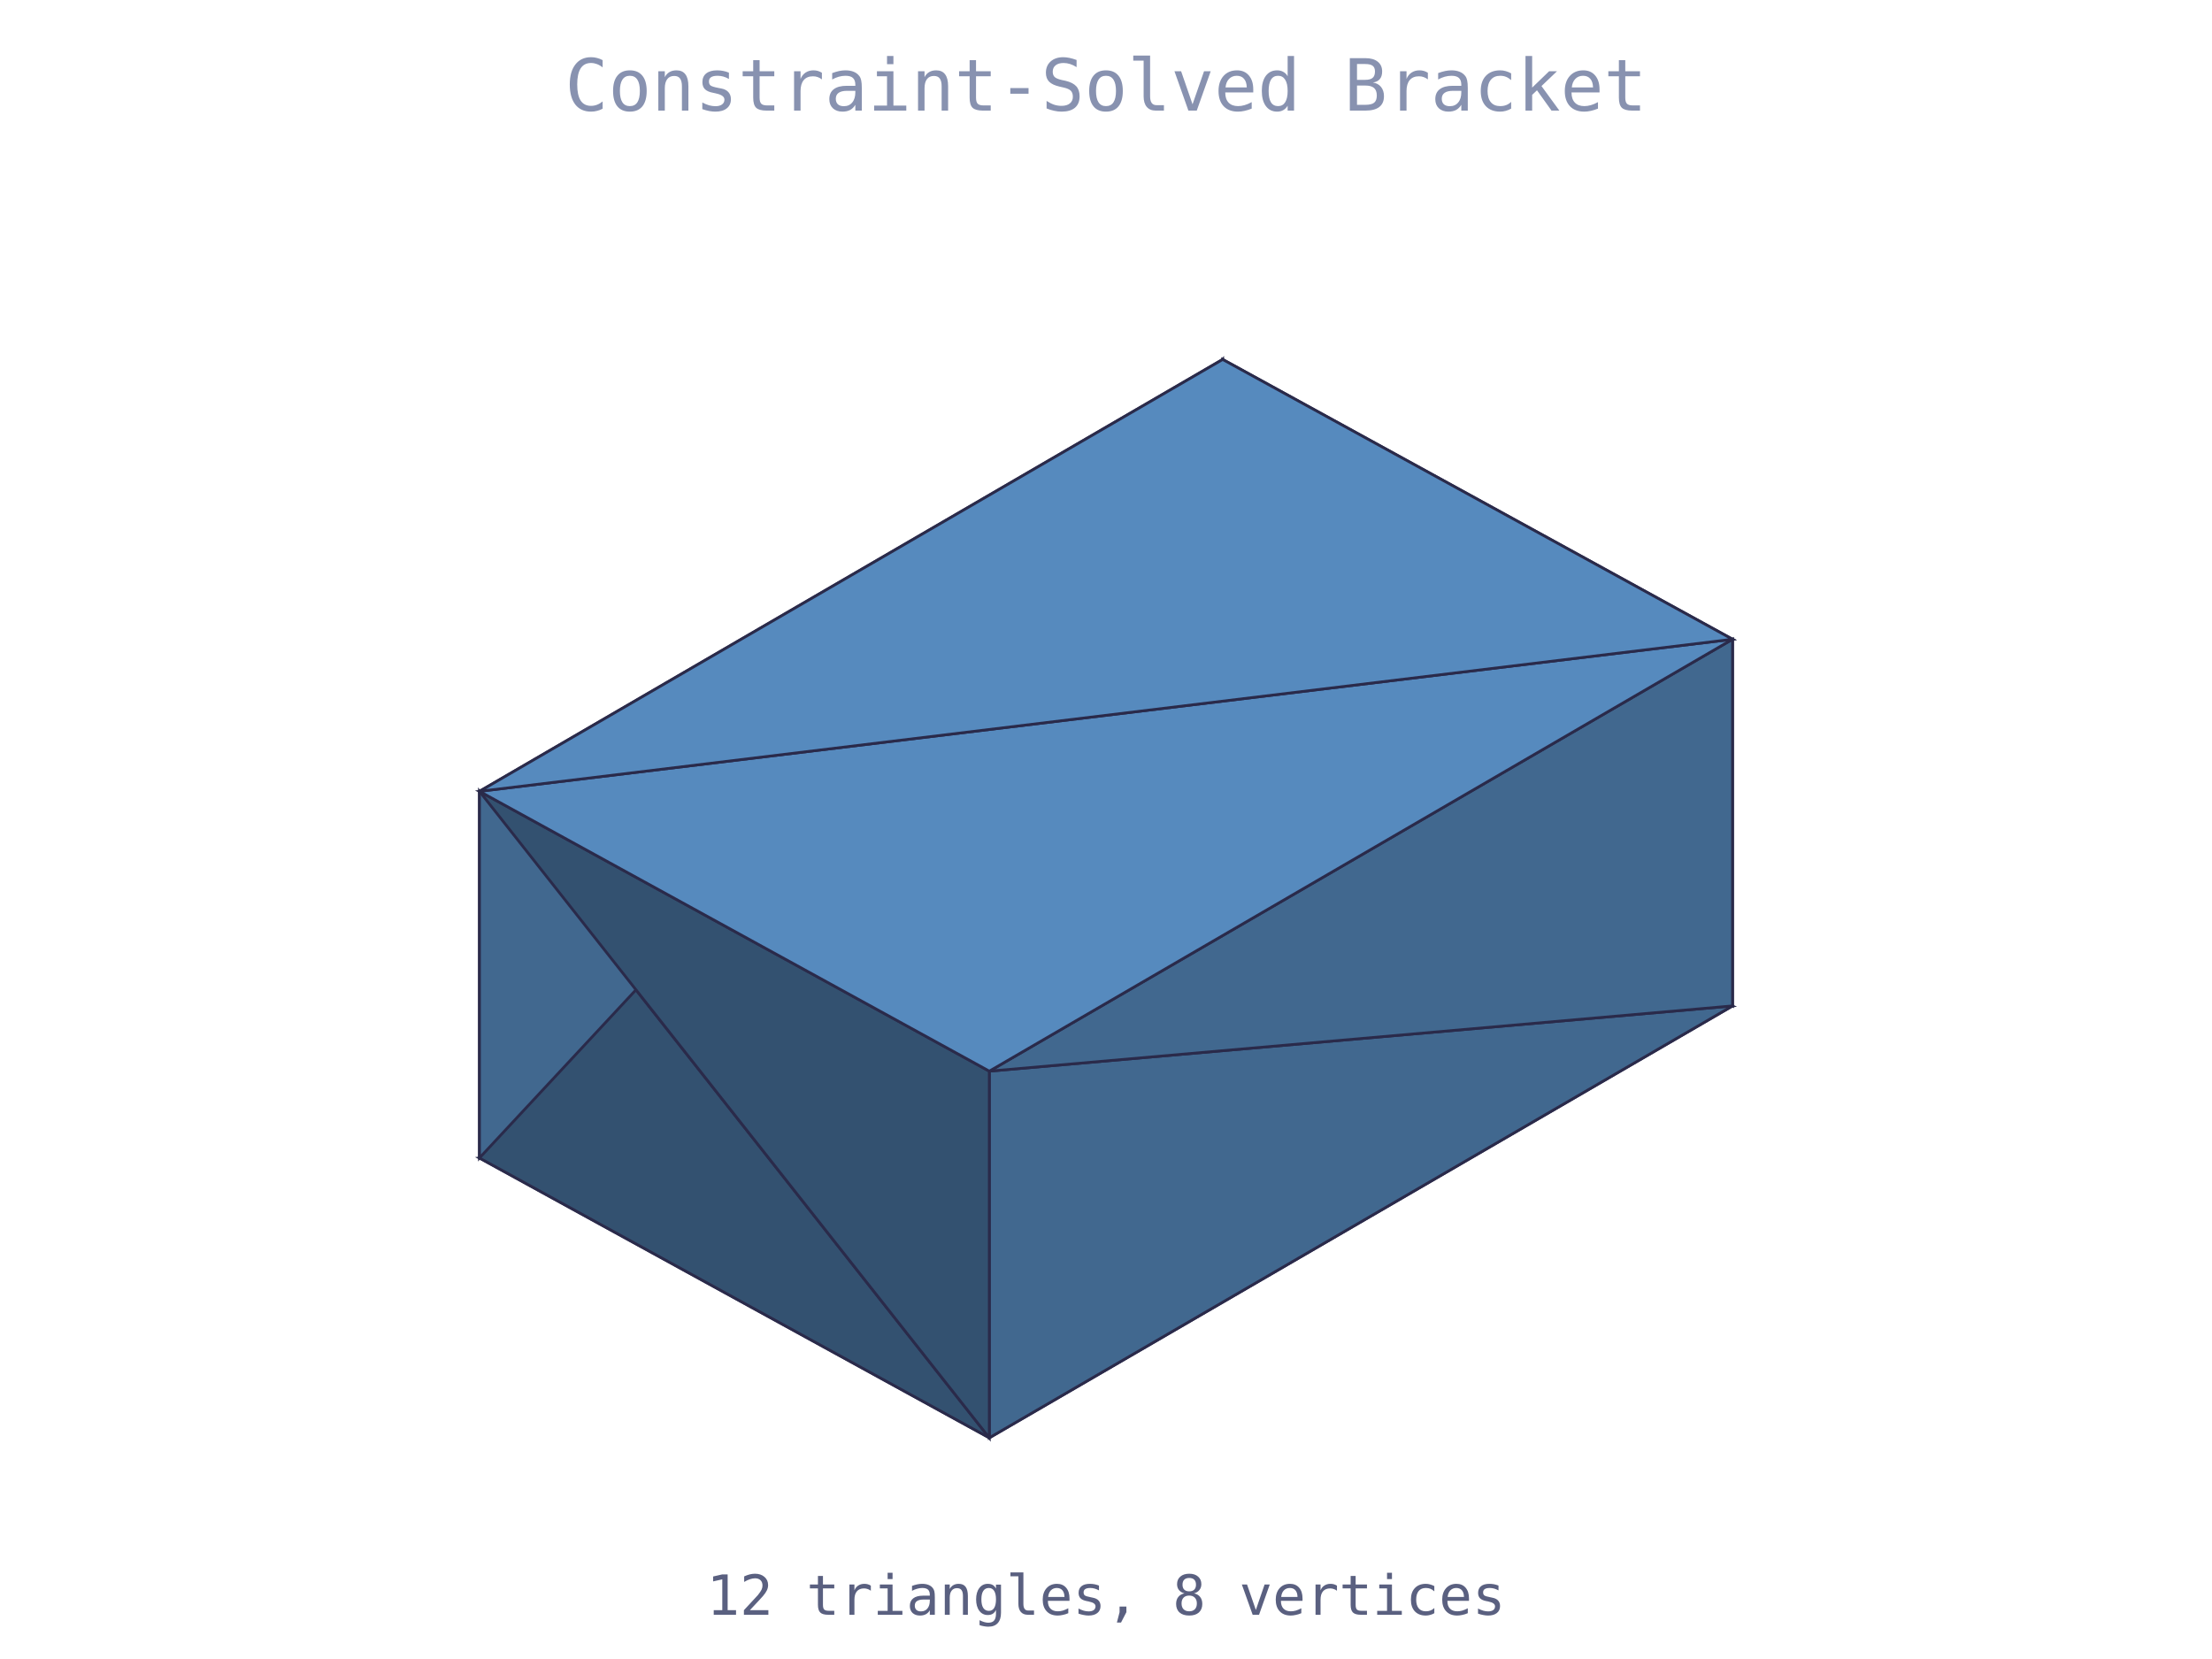
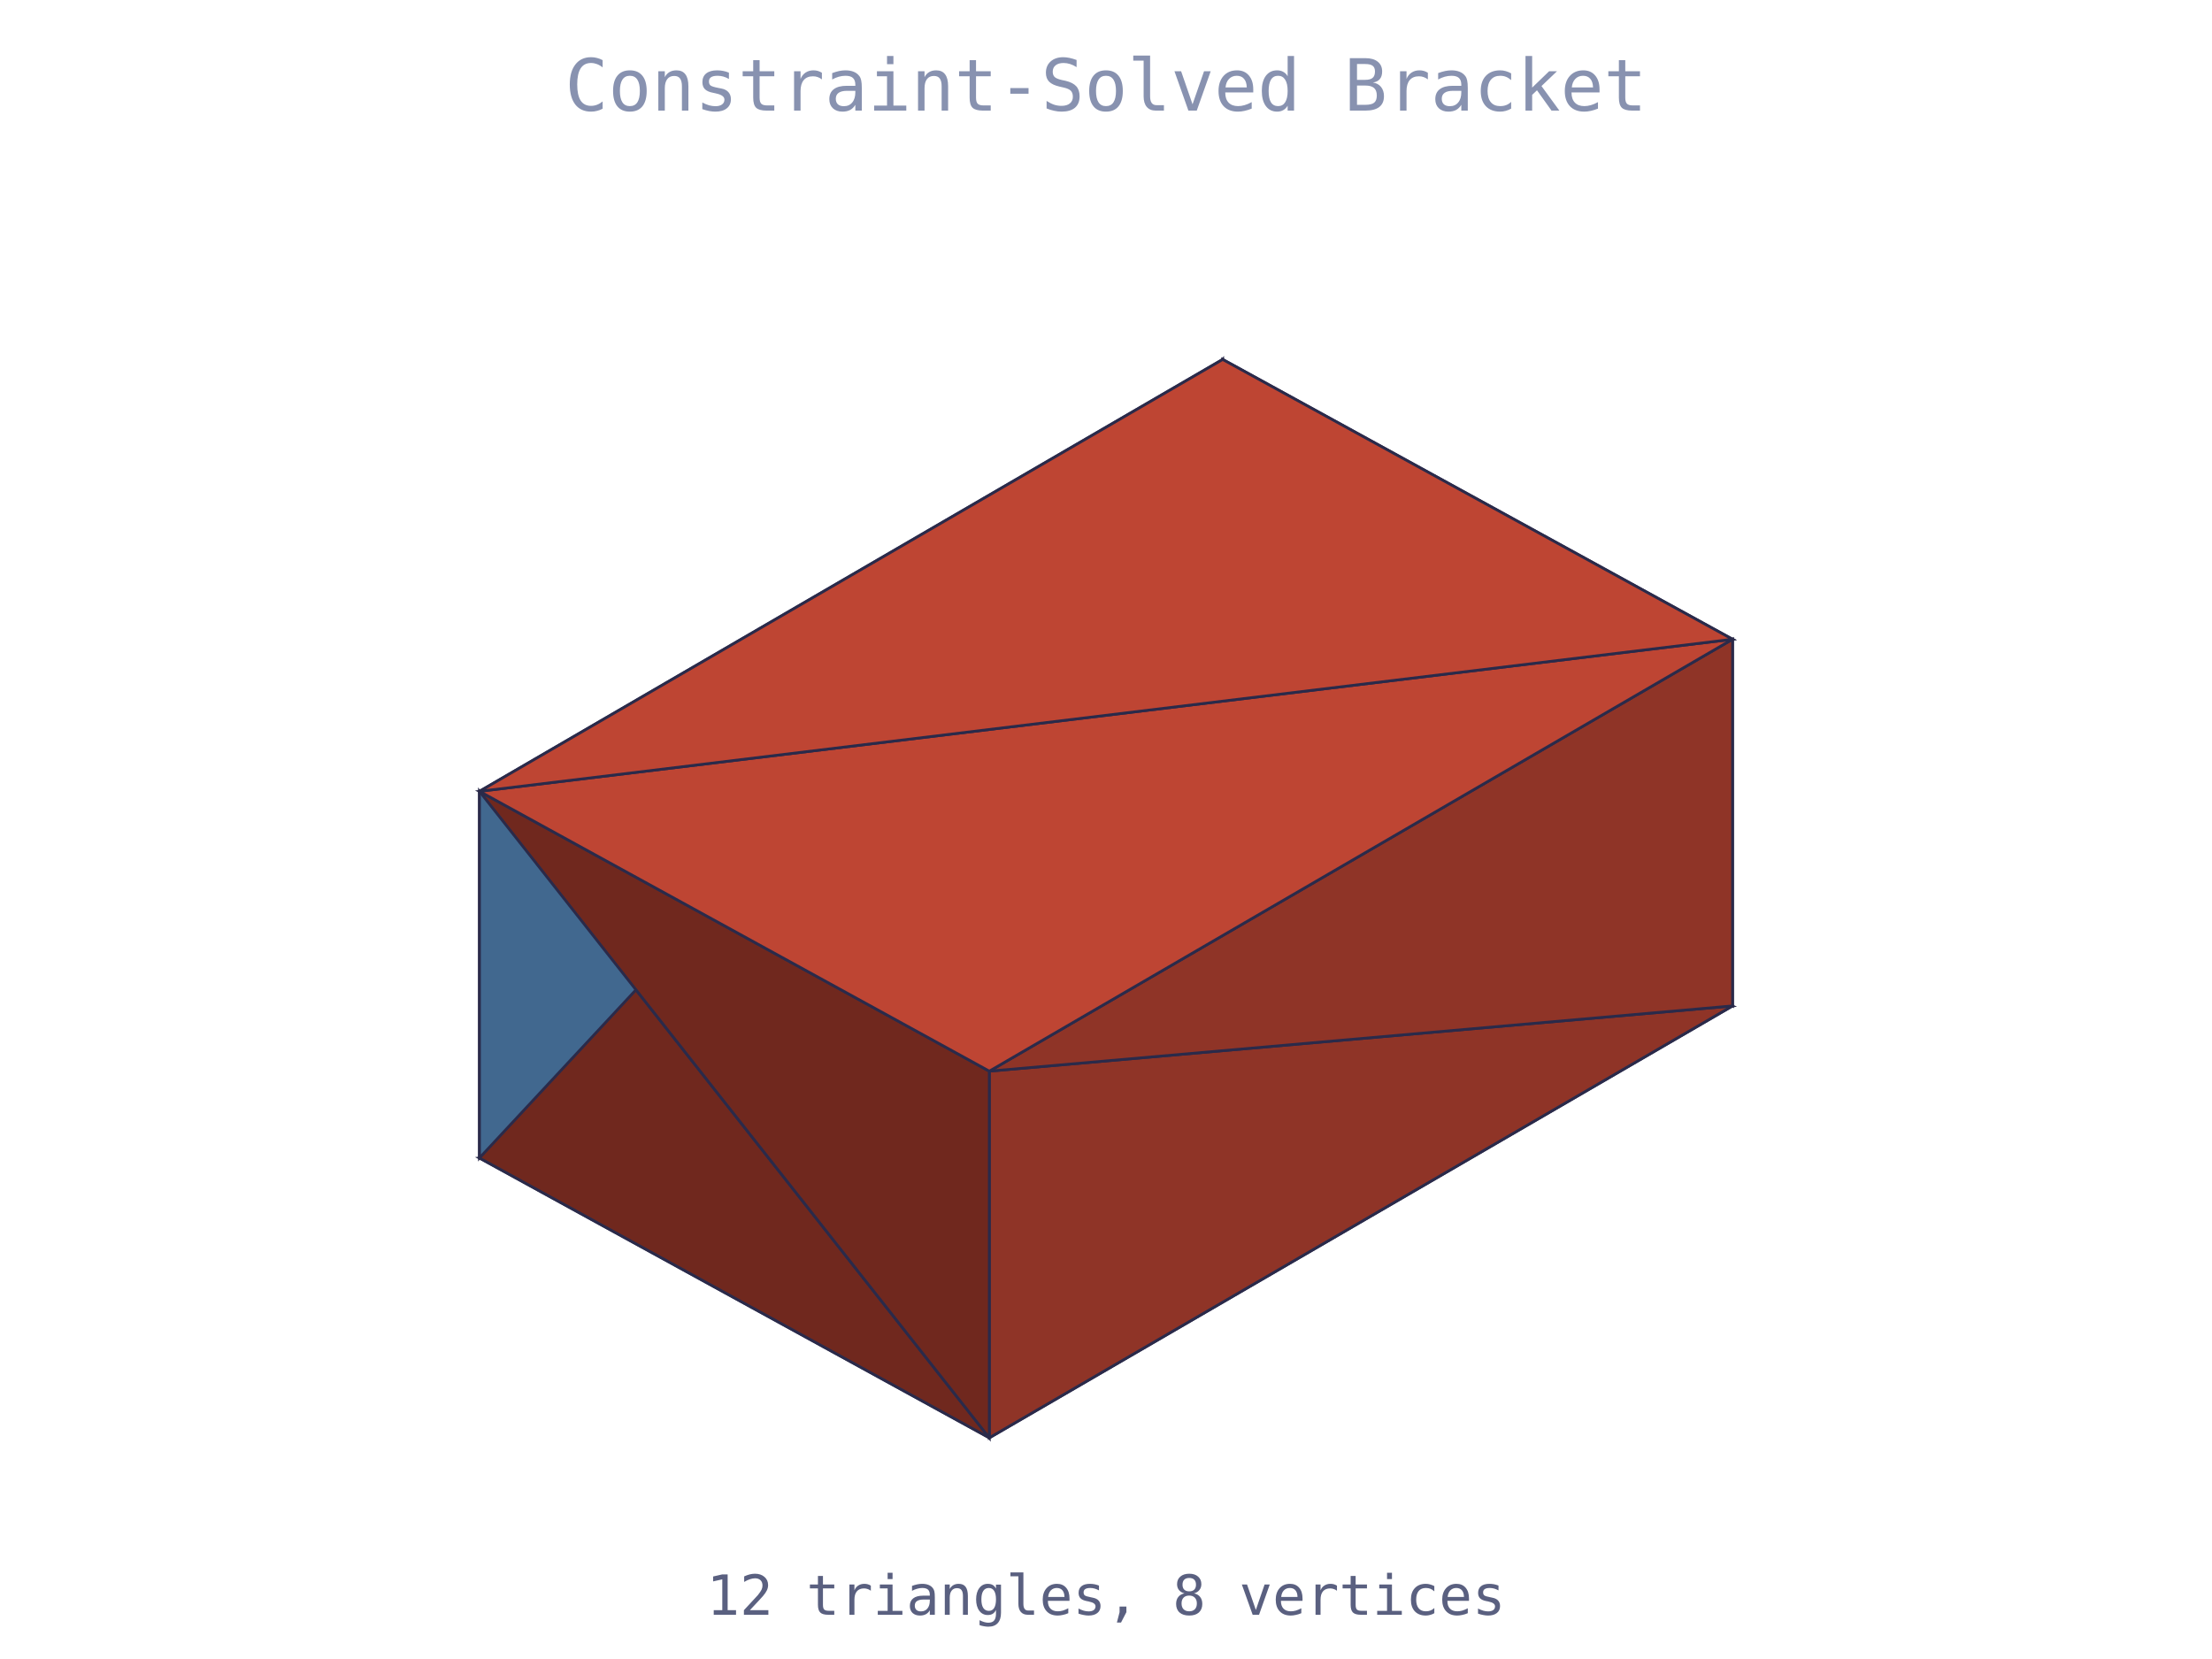
<svg xmlns="http://www.w3.org/2000/svg" width="400" height="300" style="background:#1a1a2e">
  <text x="200" y="20" font-family="monospace" font-size="13" fill="#8892b0" text-anchor="middle">Constraint-Solved Bracket</text>
  <polygon points="313.3,181.9 178.9,260.0 86.7,209.4" fill="rgb(86,138,190)" stroke="#2a2a4a" stroke-width="0.5" />
  <polygon points="86.7,209.4 221.1,131.3 313.3,181.9" fill="rgb(86,138,190)" stroke="#2a2a4a" stroke-width="0.5" />
-   <polygon points="178.9,193.7 178.9,260.0 313.3,181.9" fill="rgb(65,104,143)" stroke="#2a2a4a" stroke-width="0.5" />
+   <polygon points="178.9,193.7 178.9,260.0 313.3,181.9" fill="rgb(143,52,39)" stroke="#2a2a4a" stroke-width="0.5" />
  <polygon points="313.3,115.6 313.3,181.9 221.1,131.3" fill="rgb(51,81,112)" stroke="#2a2a4a" stroke-width="0.5" />
  <polygon points="221.1,65.0 221.1,131.3 86.7,209.4" fill="rgb(65,104,143)" stroke="#2a2a4a" stroke-width="0.5" />
-   <polygon points="86.7,143.1 86.7,209.4 178.9,260.0" fill="rgb(51,81,112)" stroke="#2a2a4a" stroke-width="0.5" />
-   <polygon points="313.3,181.9 313.3,115.6 178.9,193.7" fill="rgb(65,104,143)" stroke="#2a2a4a" stroke-width="0.5" />
+   <polygon points="86.7,143.1 86.7,209.4 178.9,260.0" fill="rgb(112,40,30)" stroke="#2a2a4a" stroke-width="0.5" />
+   <polygon points="313.3,181.9 313.3,115.6 178.9,193.7" fill="rgb(143,52,39)" stroke="#2a2a4a" stroke-width="0.5" />
  <polygon points="221.1,131.3 221.1,65.0 313.3,115.6" fill="rgb(51,81,112)" stroke="#2a2a4a" stroke-width="0.5" />
  <polygon points="86.7,209.4 86.7,143.1 221.1,65.0" fill="rgb(65,104,143)" stroke="#2a2a4a" stroke-width="0.5" />
-   <polygon points="178.9,260.0 178.9,193.7 86.7,143.1" fill="rgb(51,81,112)" stroke="#2a2a4a" stroke-width="0.5" />
-   <polygon points="86.7,143.1 178.9,193.7 313.3,115.6" fill="rgb(86,138,190)" stroke="#2a2a4a" stroke-width="0.5" />
-   <polygon points="313.3,115.6 221.1,65.0 86.7,143.1" fill="rgb(86,138,190)" stroke="#2a2a4a" stroke-width="0.5" />
+   <polygon points="178.9,260.0 178.9,193.7 86.7,143.1" fill="rgb(112,40,30)" stroke="#2a2a4a" stroke-width="0.5" />
+   <polygon points="86.7,143.1 178.9,193.7 313.3,115.6" fill="rgb(190,69,51)" stroke="#2a2a4a" stroke-width="0.5" />
+   <polygon points="313.3,115.6 221.1,65.0 86.7,143.1" fill="rgb(190,69,51)" stroke="#2a2a4a" stroke-width="0.5" />
  <text x="200" y="292" font-family="monospace" font-size="10" fill="#5a6080" text-anchor="middle">12 triangles, 8 vertices</text>
</svg>
